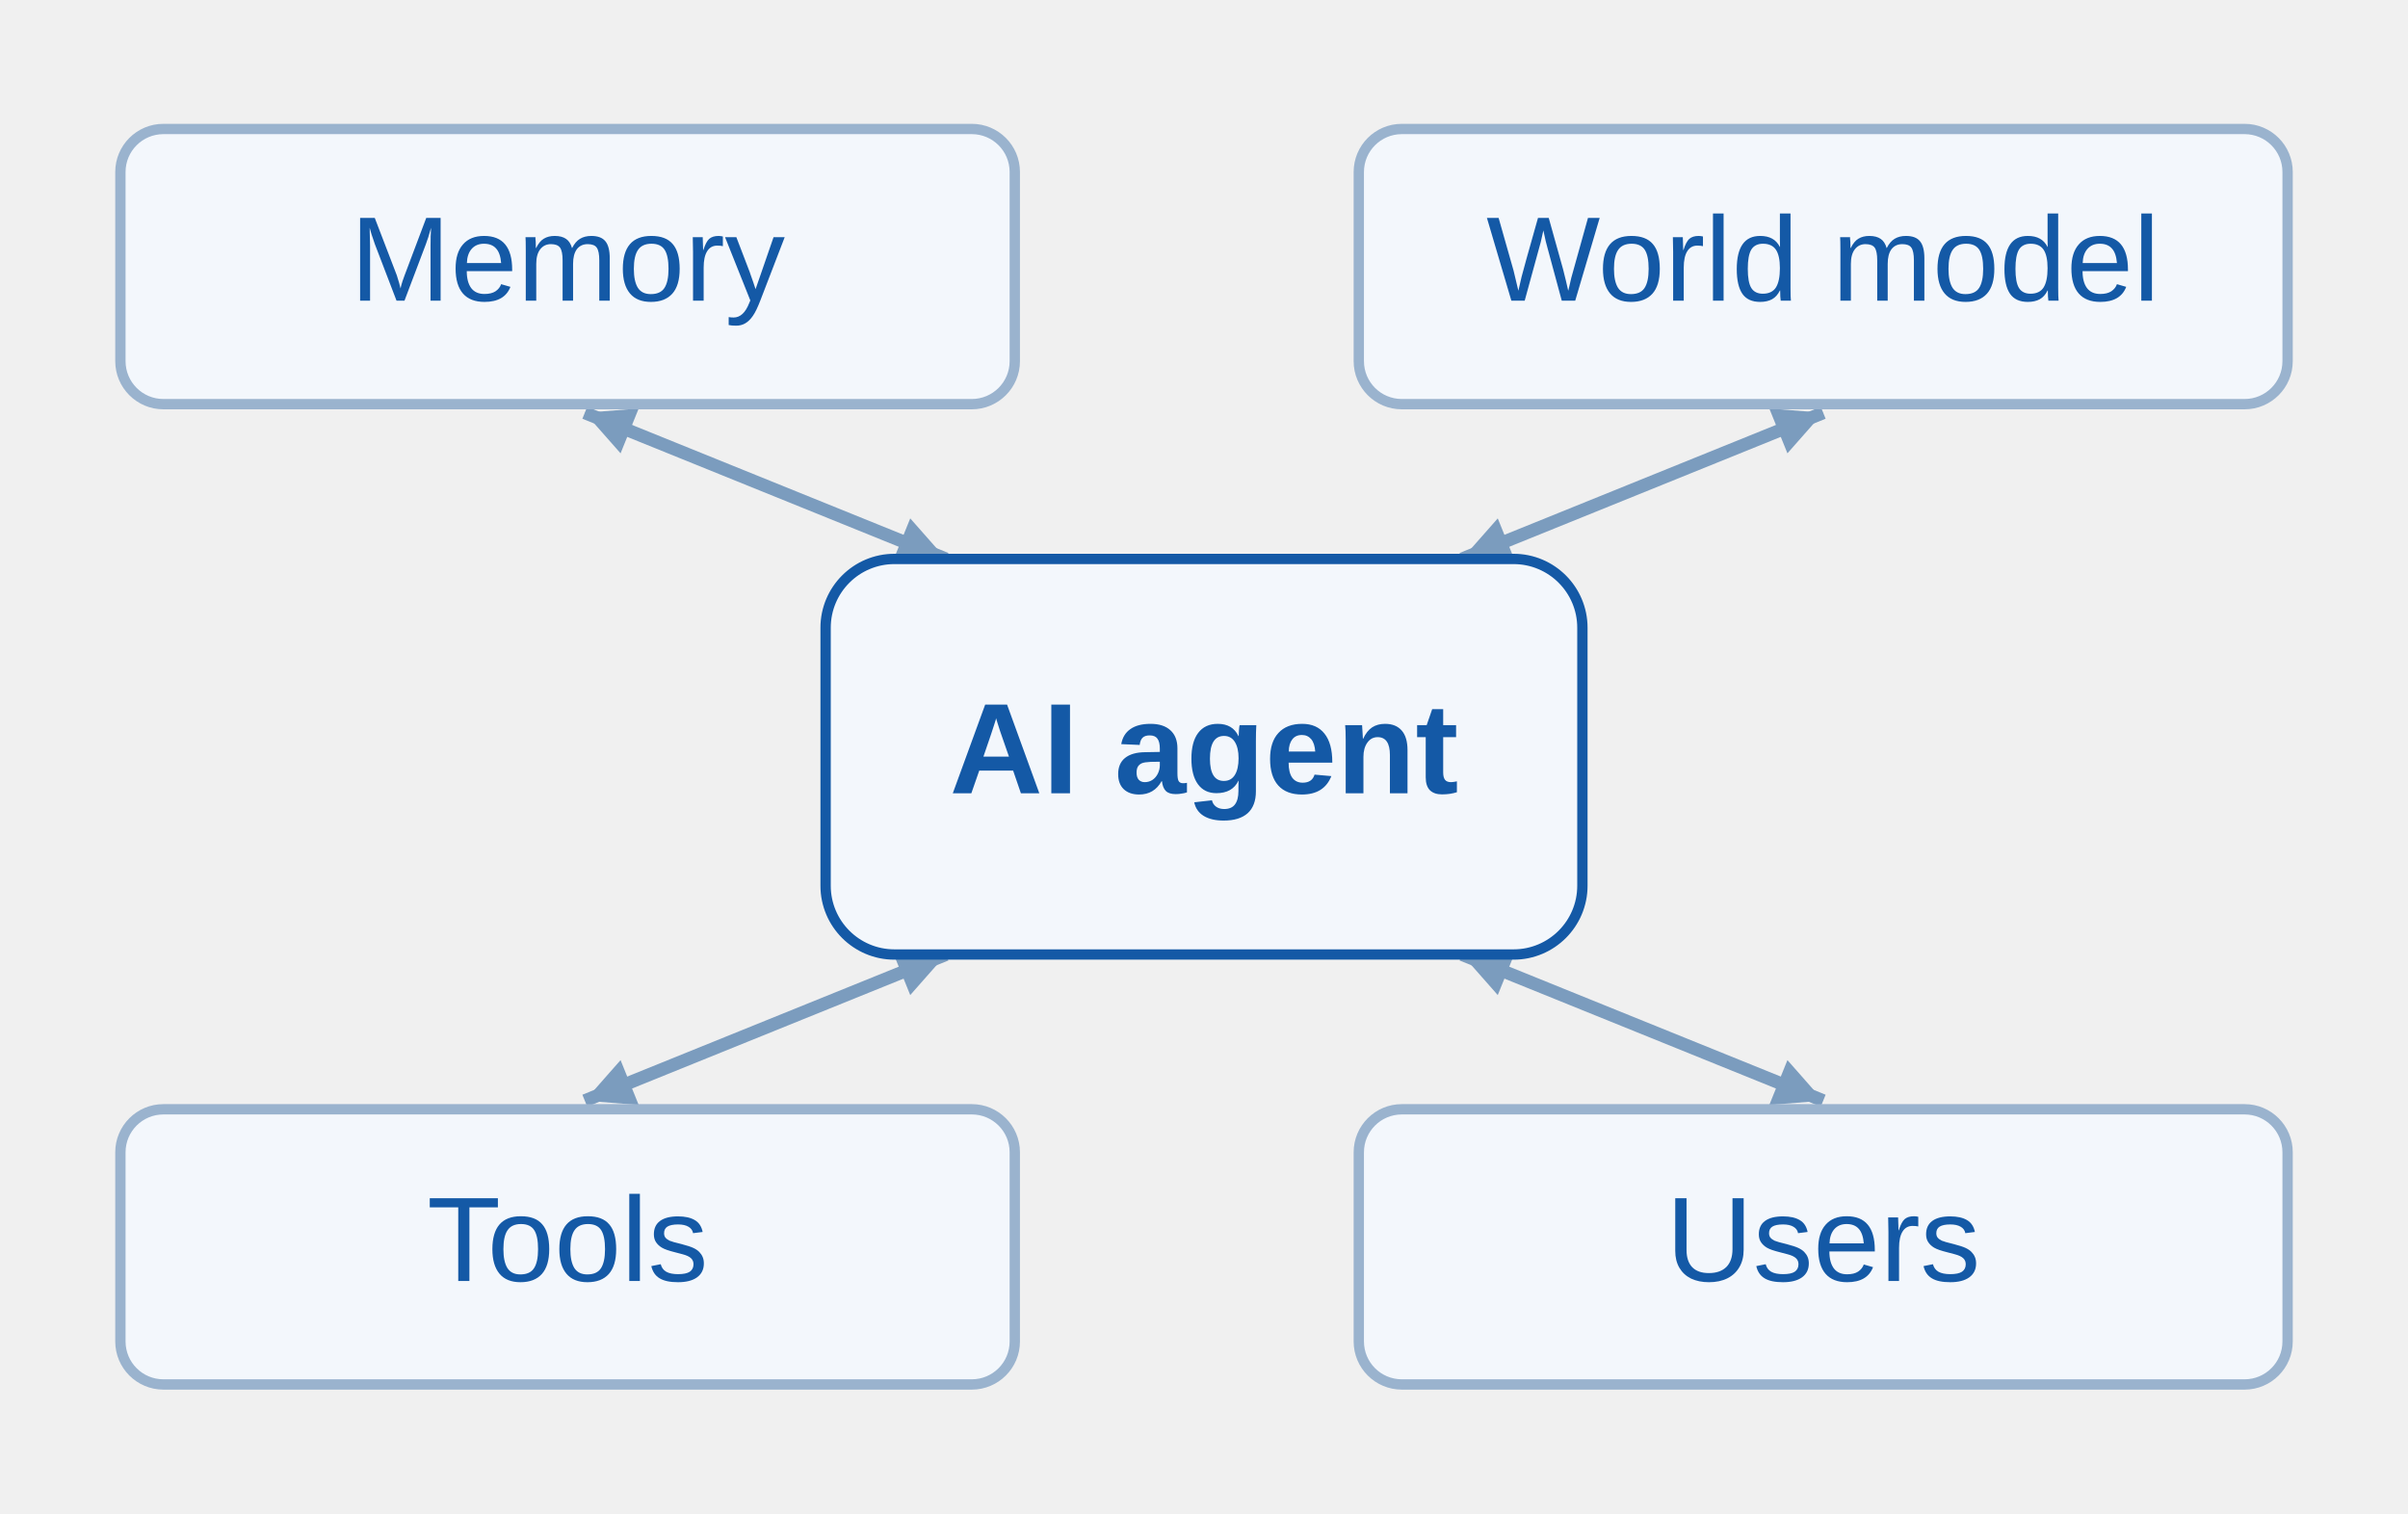
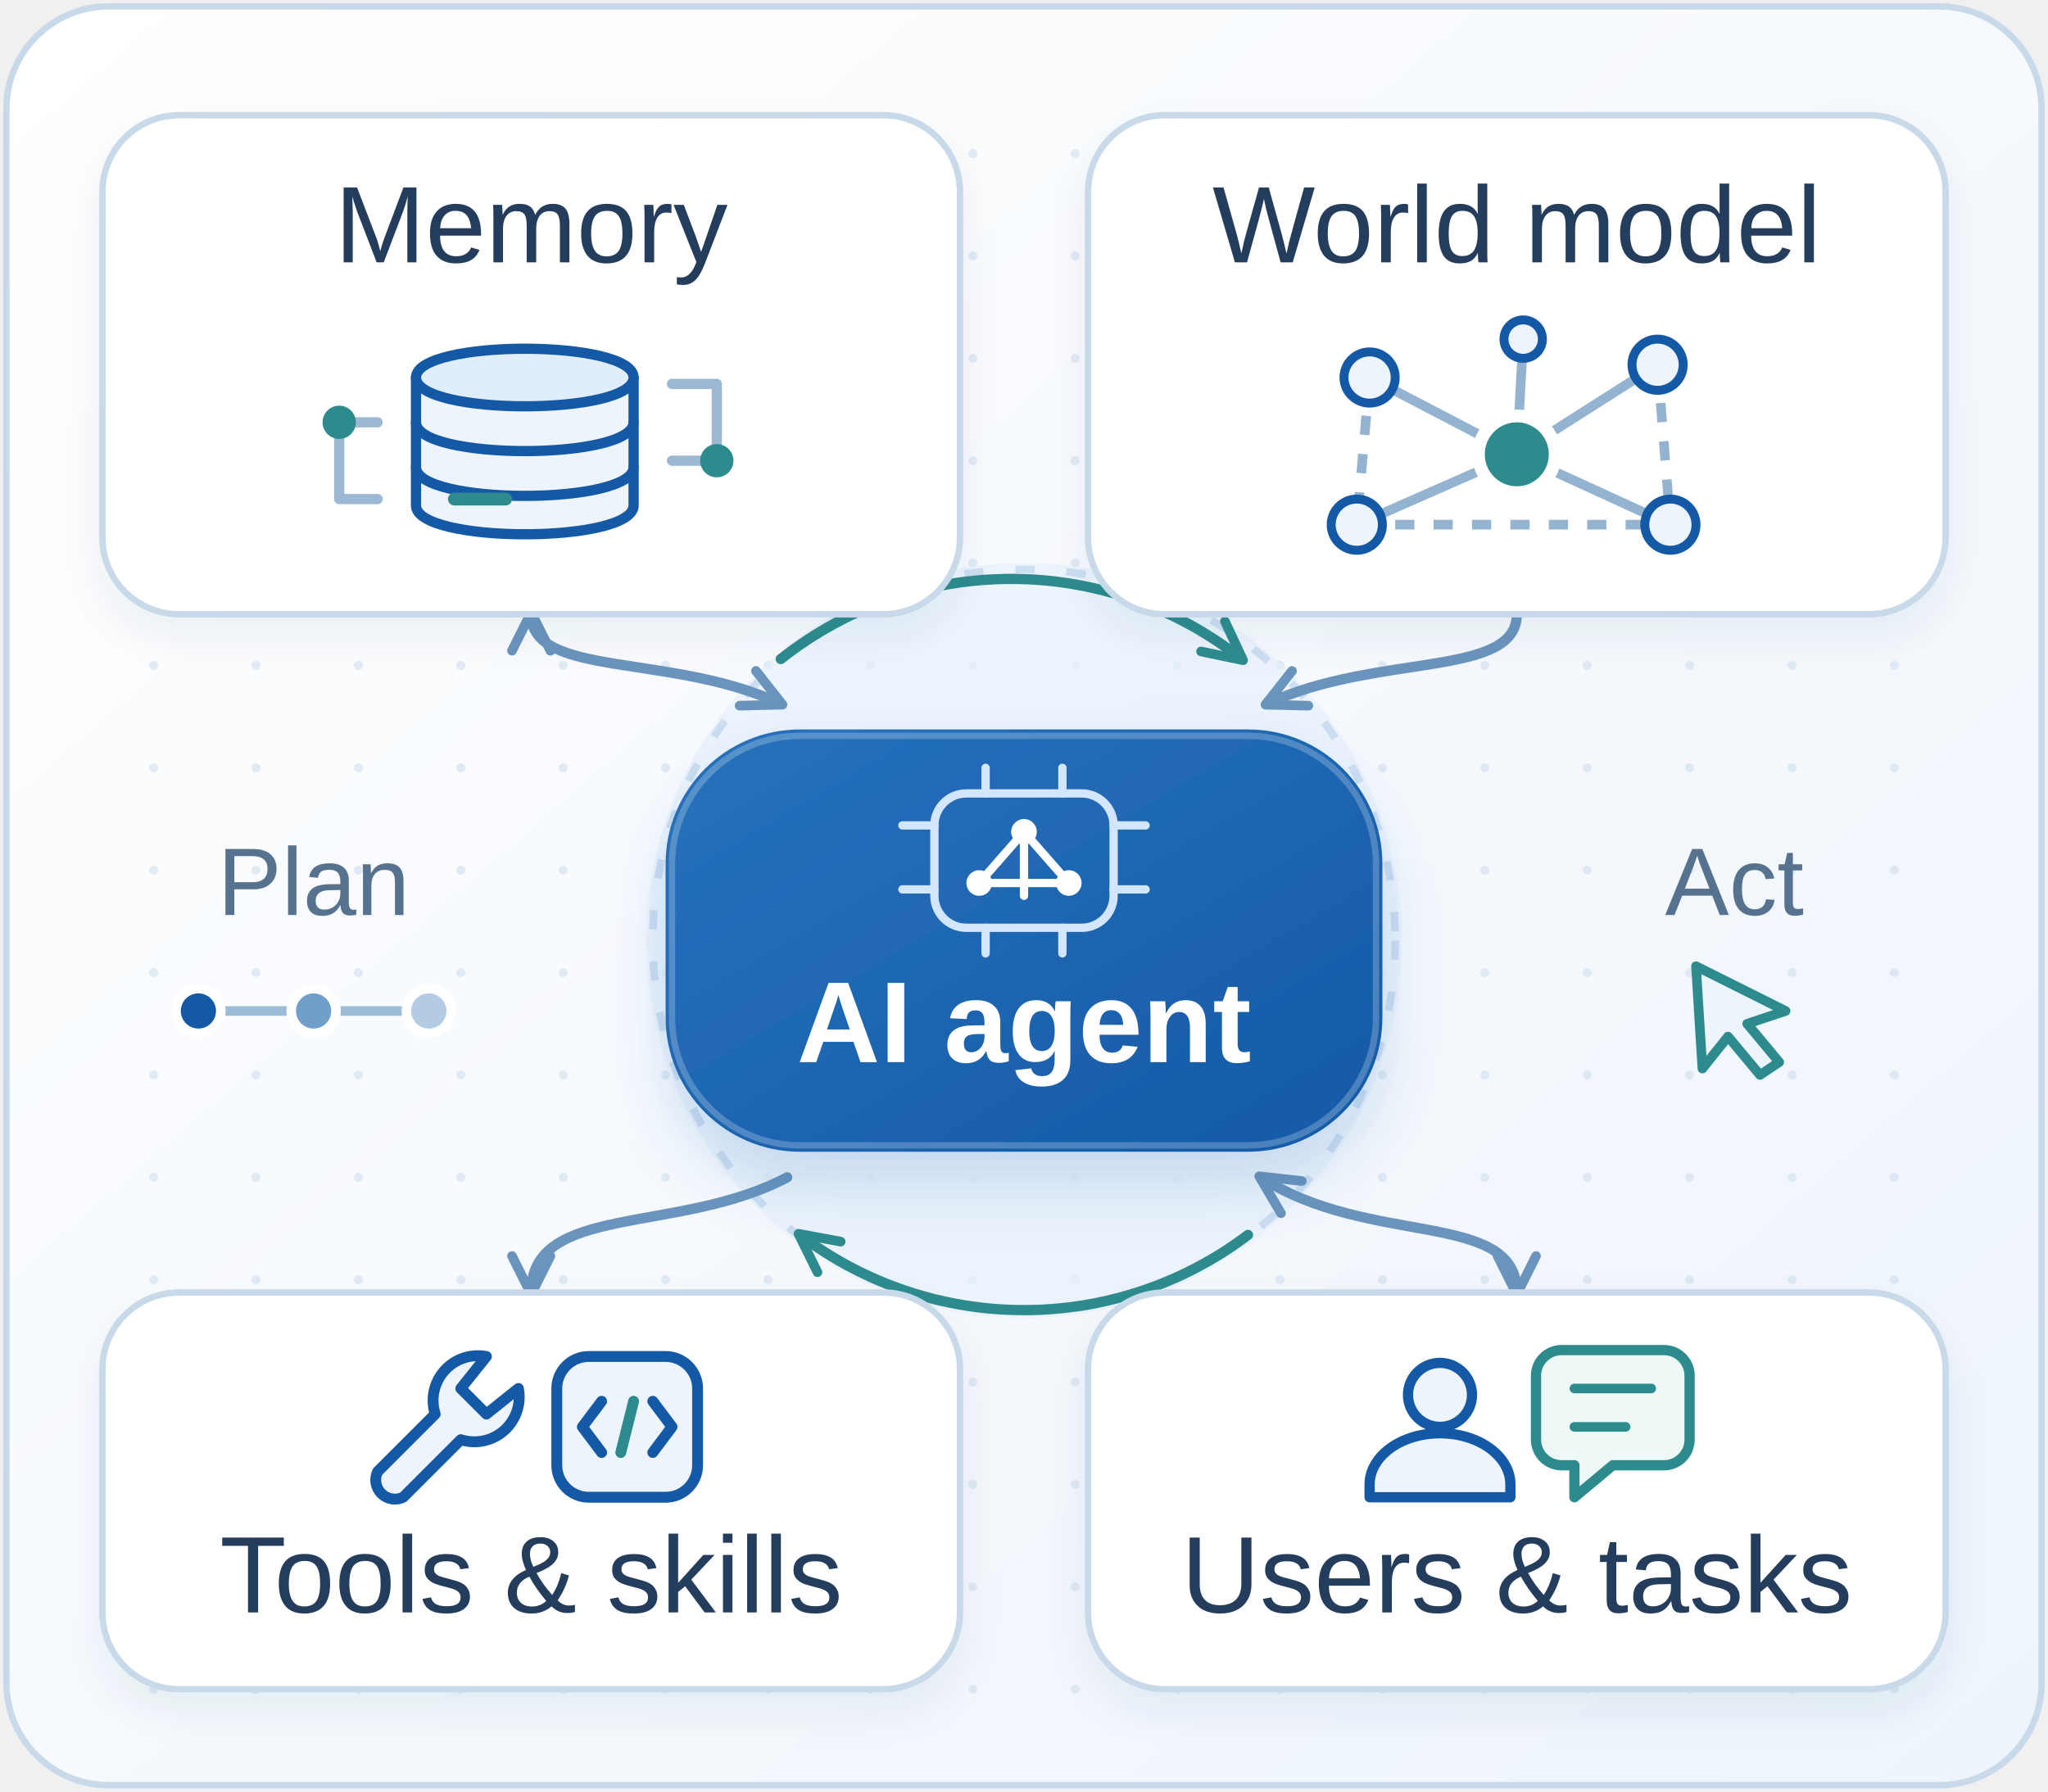
- <svg xmlns="http://www.w3.org/2000/svg" viewBox="0 0 280 176" role="img" aria-labelledby="agents-title agents-desc">
+ <svg xmlns="http://www.w3.org/2000/svg" viewBox="0 0 320 280" role="img" aria-labelledby="agents-title agents-desc">
  <defs>
-     <marker id="agents-arrow" viewBox="0 0 8 8" refX="7" refY="4" markerWidth="5" markerHeight="5" orient="auto-start-reverse">
-       <path d="M1 1 7 4 1 7Z" fill="#7b9cbe" />
+     <linearGradient id="agents-bg" x1="0" y1="0" x2="1" y2="1">
+       <stop stop-color="#ffffff" />
+       <stop offset="1" stop-color="#edf4fc" />
+     </linearGradient>
+     <linearGradient id="agents-core" x1="0" y1="0" x2="1" y2="1">
+       <stop stop-color="#2872bd" />
+       <stop offset="1" stop-color="#1459a6" />
+     </linearGradient>
+     <pattern id="agents-grid" width="16" height="16" patternUnits="userSpaceOnUse">
+       <circle cx="8" cy="8" r=".7" fill="#c8d9e9" opacity=".5" />
+     </pattern>
+     <filter id="agents-shadow" x="-20%" y="-25%" width="140%" height="160%">
+       <feDropShadow dx="0" dy="3" stdDeviation="3" flood-color="#243d5c" flood-opacity=".07" />
+     </filter>
+     <filter id="agents-core-shadow" x="-30%" y="-35%" width="160%" height="180%">
+       <feDropShadow dx="0" dy="5" stdDeviation="5" flood-color="#1459a6" flood-opacity=".17" />
+     </filter>
+     <marker id="agents-arrow" viewBox="0 0 8 8" refX="6.7" refY="4" markerWidth="5" markerHeight="5" orient="auto-start-reverse">
+       <path d="m1 1 6 3-6 3" fill="none" stroke="#6a94bd" stroke-width="1.5" stroke-linecap="round" stroke-linejoin="round" />
+     </marker>
+     <marker id="agents-teal-arrow" viewBox="0 0 8 8" refX="6.7" refY="4" markerWidth="5" markerHeight="5" orient="auto">
+       <path d="m1 1 6 3-6 3" fill="none" stroke="#2d8b8e" stroke-width="1.5" stroke-linecap="round" stroke-linejoin="round" />
    </marker>
  </defs>
-   <g fill="none" stroke="#7b9cbe" stroke-width="1.5" marker-start="url(#agents-arrow)" marker-end="url(#agents-arrow)">
-     <path d="M68 48 110 65" />
-     <path d="M212 48 170 65" />
-     <path d="M68 128 110 111" />
-     <path d="M212 128 170 111" />
+   <rect x="1" y="1" width="318" height="278" rx="16" fill="url(#agents-bg)" stroke="#c8d9e9" />
+   <rect x="10" y="10" width="300" height="260" rx="12" fill="url(#agents-grid)" />
+   <circle cx="160" cy="147" r="59" fill="#e8f1fc" opacity=".72" />
+   <circle cx="160" cy="147" r="58" fill="none" stroke="#ccdef1" stroke-width="1.2" stroke-dasharray="3 5" />
+   <path d="M122 103a58 58 0 0 1 72 0" fill="none" stroke="#2d8b8e" stroke-width="1.6" stroke-linecap="round" marker-end="url(#agents-teal-arrow)" />
+   <path d="M195 193a58 58 0 0 1-70 0" fill="none" stroke="#2d8b8e" stroke-width="1.6" stroke-linecap="round" marker-end="url(#agents-teal-arrow)" />
+   <g fill="none" stroke="#6a94bd" stroke-width="1.6" stroke-linecap="round" stroke-linejoin="round">
+     <path d="M83 96c0 10 22 6 39 14" marker-start="url(#agents-arrow)" marker-end="url(#agents-arrow)" />
+     <path d="M237 96c0 10-22 6-39 14" marker-end="url(#agents-arrow)" />
+     <path d="M123 184c-17 9-40 4-40 18" marker-end="url(#agents-arrow)" />
+     <path d="M237 202c0-13-23-7-40-18" marker-start="url(#agents-arrow)" marker-end="url(#agents-arrow)" />
  </g>
-   <g fill="#f3f7fc" stroke="#9ab3ce" stroke-width="1.2">
-     <rect x="14" y="15" width="104" height="32" rx="5" />
-     <rect x="158" y="15" width="108" height="32" rx="5" />
-     <rect x="14" y="129" width="104" height="32" rx="5" />
-     <rect x="158" y="129" width="108" height="32" rx="5" />
-     <rect x="96" y="65" width="88" height="46" rx="8" stroke="#1459a6" />
+   <g fill="#ffffff" stroke="#c8d9e9" stroke-width="1" filter="url(#agents-shadow)">
+     <rect x="16" y="18" width="134" height="78" rx="12" />
+     <rect x="170" y="18" width="134" height="78" rx="12" />
+     <rect x="16" y="202" width="134" height="62" rx="12" />
+     <rect x="170" y="202" width="134" height="62" rx="12" />
  </g>
-   <g fill="#1459a6" font-family="Arial, sans-serif" font-size="14" text-anchor="middle" dominant-baseline="middle">
-     <text x="66" y="31">Memory</text>
-     <text x="212" y="31">World model</text>
-     <text x="66" y="145">Tools</text>
-     <text x="212" y="145">Users</text>
-     <text x="140" y="88" font-size="15" font-weight="600">AI agent</text>
+   <g fill="#243d5c" font-family="Arial, sans-serif" font-size="17" text-anchor="middle">
+     <text x="83" y="41">Memory</text>
+     <text x="237" y="41">World model</text>
+     <text x="83" y="252">Tools &amp; skills</text>
+     <text x="237" y="252">Users &amp; tasks</text>
+   </g>
+   <g fill="none" stroke="#1459a6" stroke-width="1.6" stroke-linecap="round" stroke-linejoin="round">
+     <path d="M65 59v20c0 6 34 6 34 0V59" fill="#edf4fc" />
+     <path d="M99 59c0 6-34 6-34 0s34-6 34 0Z" fill="#e0edfb" />
+     <path d="M65 66c0 6 34 6 34 0M65 73c0 6 34 6 34 0" />
+     <path d="M59 66h-6v12h6M105 60h7v12h-7" stroke="#9db8d2" />
+   </g>
+   <circle cx="53" cy="66" r="2.6" fill="#2d8b8e" />
+   <circle cx="112" cy="72" r="2.6" fill="#2d8b8e" />
+   <path d="M71 78h8" fill="none" stroke="#2d8b8e" stroke-width="2" stroke-linecap="round" />
+   <g stroke="#94b3d1" stroke-width="1.5" fill="none">
+     <path d="m214 59 23 12 22-14m-22 14-25 11m25-11 24 11m-24-11 1-18" />
+     <path d="m214 59-2 23m47-25 2 25m-49 0 49 0" stroke-dasharray="3 3" />
+   </g>
+   <g fill="#edf4fc" stroke="#1459a6" stroke-width="1.4">
+     <circle cx="214" cy="59" r="4" />
+     <circle cx="259" cy="57" r="4" />
+     <circle cx="212" cy="82" r="4" />
+     <circle cx="261" cy="82" r="4" />
+     <circle cx="238" cy="53" r="3" />
+   </g>
+   <circle cx="237" cy="71" r="6" fill="#2d8b8e" stroke="#ffffff" stroke-width="2" />
+   <rect x="104" y="114" width="112" height="66" rx="21" fill="url(#agents-core)" filter="url(#agents-core-shadow)" />
+   <rect x="105" y="115" width="110" height="64" rx="20" fill="none" stroke="#ffffff" stroke-opacity=".23" />
+   <g fill="none" stroke="#d2e7ff" stroke-width="1.3" stroke-linecap="round" stroke-linejoin="round">
+     <rect x="146" y="124" width="28" height="21" rx="5" />
+     <path d="M141 129h5m-5 10h5m28-10h5m-5 10h5m-25-19v4m12-4v4m-12 21v4m12-4v4" />
+     <path d="m153 138 7-8 7 8h-14m7-8v10" stroke="#ffffff" />
+   </g>
+   <g fill="#ffffff">
+     <circle cx="153" cy="138" r="2" />
+     <circle cx="160" cy="130" r="2" />
+     <circle cx="167" cy="138" r="2" />
+   </g>
+   <text x="160" y="166" fill="#ffffff" font-family="Arial, sans-serif" font-size="18" font-weight="600" text-anchor="middle">AI agent</text>
+   <g fill="#57728e" font-family="Arial, sans-serif" font-size="15" text-anchor="middle">
+     <text x="49" y="143">Plan</text>
+     <text x="271" y="143">Act</text>
+   </g>
+   <path d="M30 158h38" stroke="#9ebbd7" stroke-width="1.5" stroke-linecap="round" />
+   <g stroke="#ffffff" stroke-width="1.5">
+     <circle cx="31" cy="158" r="3.5" fill="#1459a6" />
+     <circle cx="49" cy="158" r="3.5" fill="#6f9fca" />
+     <circle cx="67" cy="158" r="3.5" fill="#b3cce3" />
+   </g>
+   <path d="m265 151 1 16 4-5 5 6 3-2-5-6 6-2Z" fill="#edf4fc" stroke="#2d8b8e" stroke-width="1.5" stroke-linejoin="round" />
+   <g fill="none" stroke="#1459a6" stroke-width="1.7" stroke-linecap="round" stroke-linejoin="round">
+     <path d="M76 212a7 7 0 0 0-8 9l-9 9a3 3 0 0 0 4 4l9-9a7 7 0 0 0 9-8l-5 4-4-4Z" fill="#edf4fc" />
+     <rect x="87" y="212" width="22" height="22" rx="5" fill="#edf4fc" />
+     <path d="m94 219-3 4 3 4m8-8 3 4-3 4" />
+     <path d="m99 219-2 8" stroke="#2d8b8e" />
+   </g>
+   <g stroke-linecap="round" stroke-linejoin="round">
+     <circle cx="225" cy="218" r="5" fill="#edf4fc" stroke="#1459a6" stroke-width="1.6" />
+     <path d="M214 234v-2a11 8 0 0 1 22 0v2Z" fill="#edf4fc" stroke="#1459a6" stroke-width="1.6" />
+     <path d="M244 211h16a4 4 0 0 1 4 4v10a4 4 0 0 1-4 4h-8l-6 5v-5h-2a4 4 0 0 1-4-4v-10a4 4 0 0 1 4-4Z" fill="#eef8f7" stroke="#2d8b8e" stroke-width="1.6" />
+     <path d="M246 217h12m-12 6h8" stroke="#2d8b8e" stroke-width="1.5" />
  </g>
</svg>
